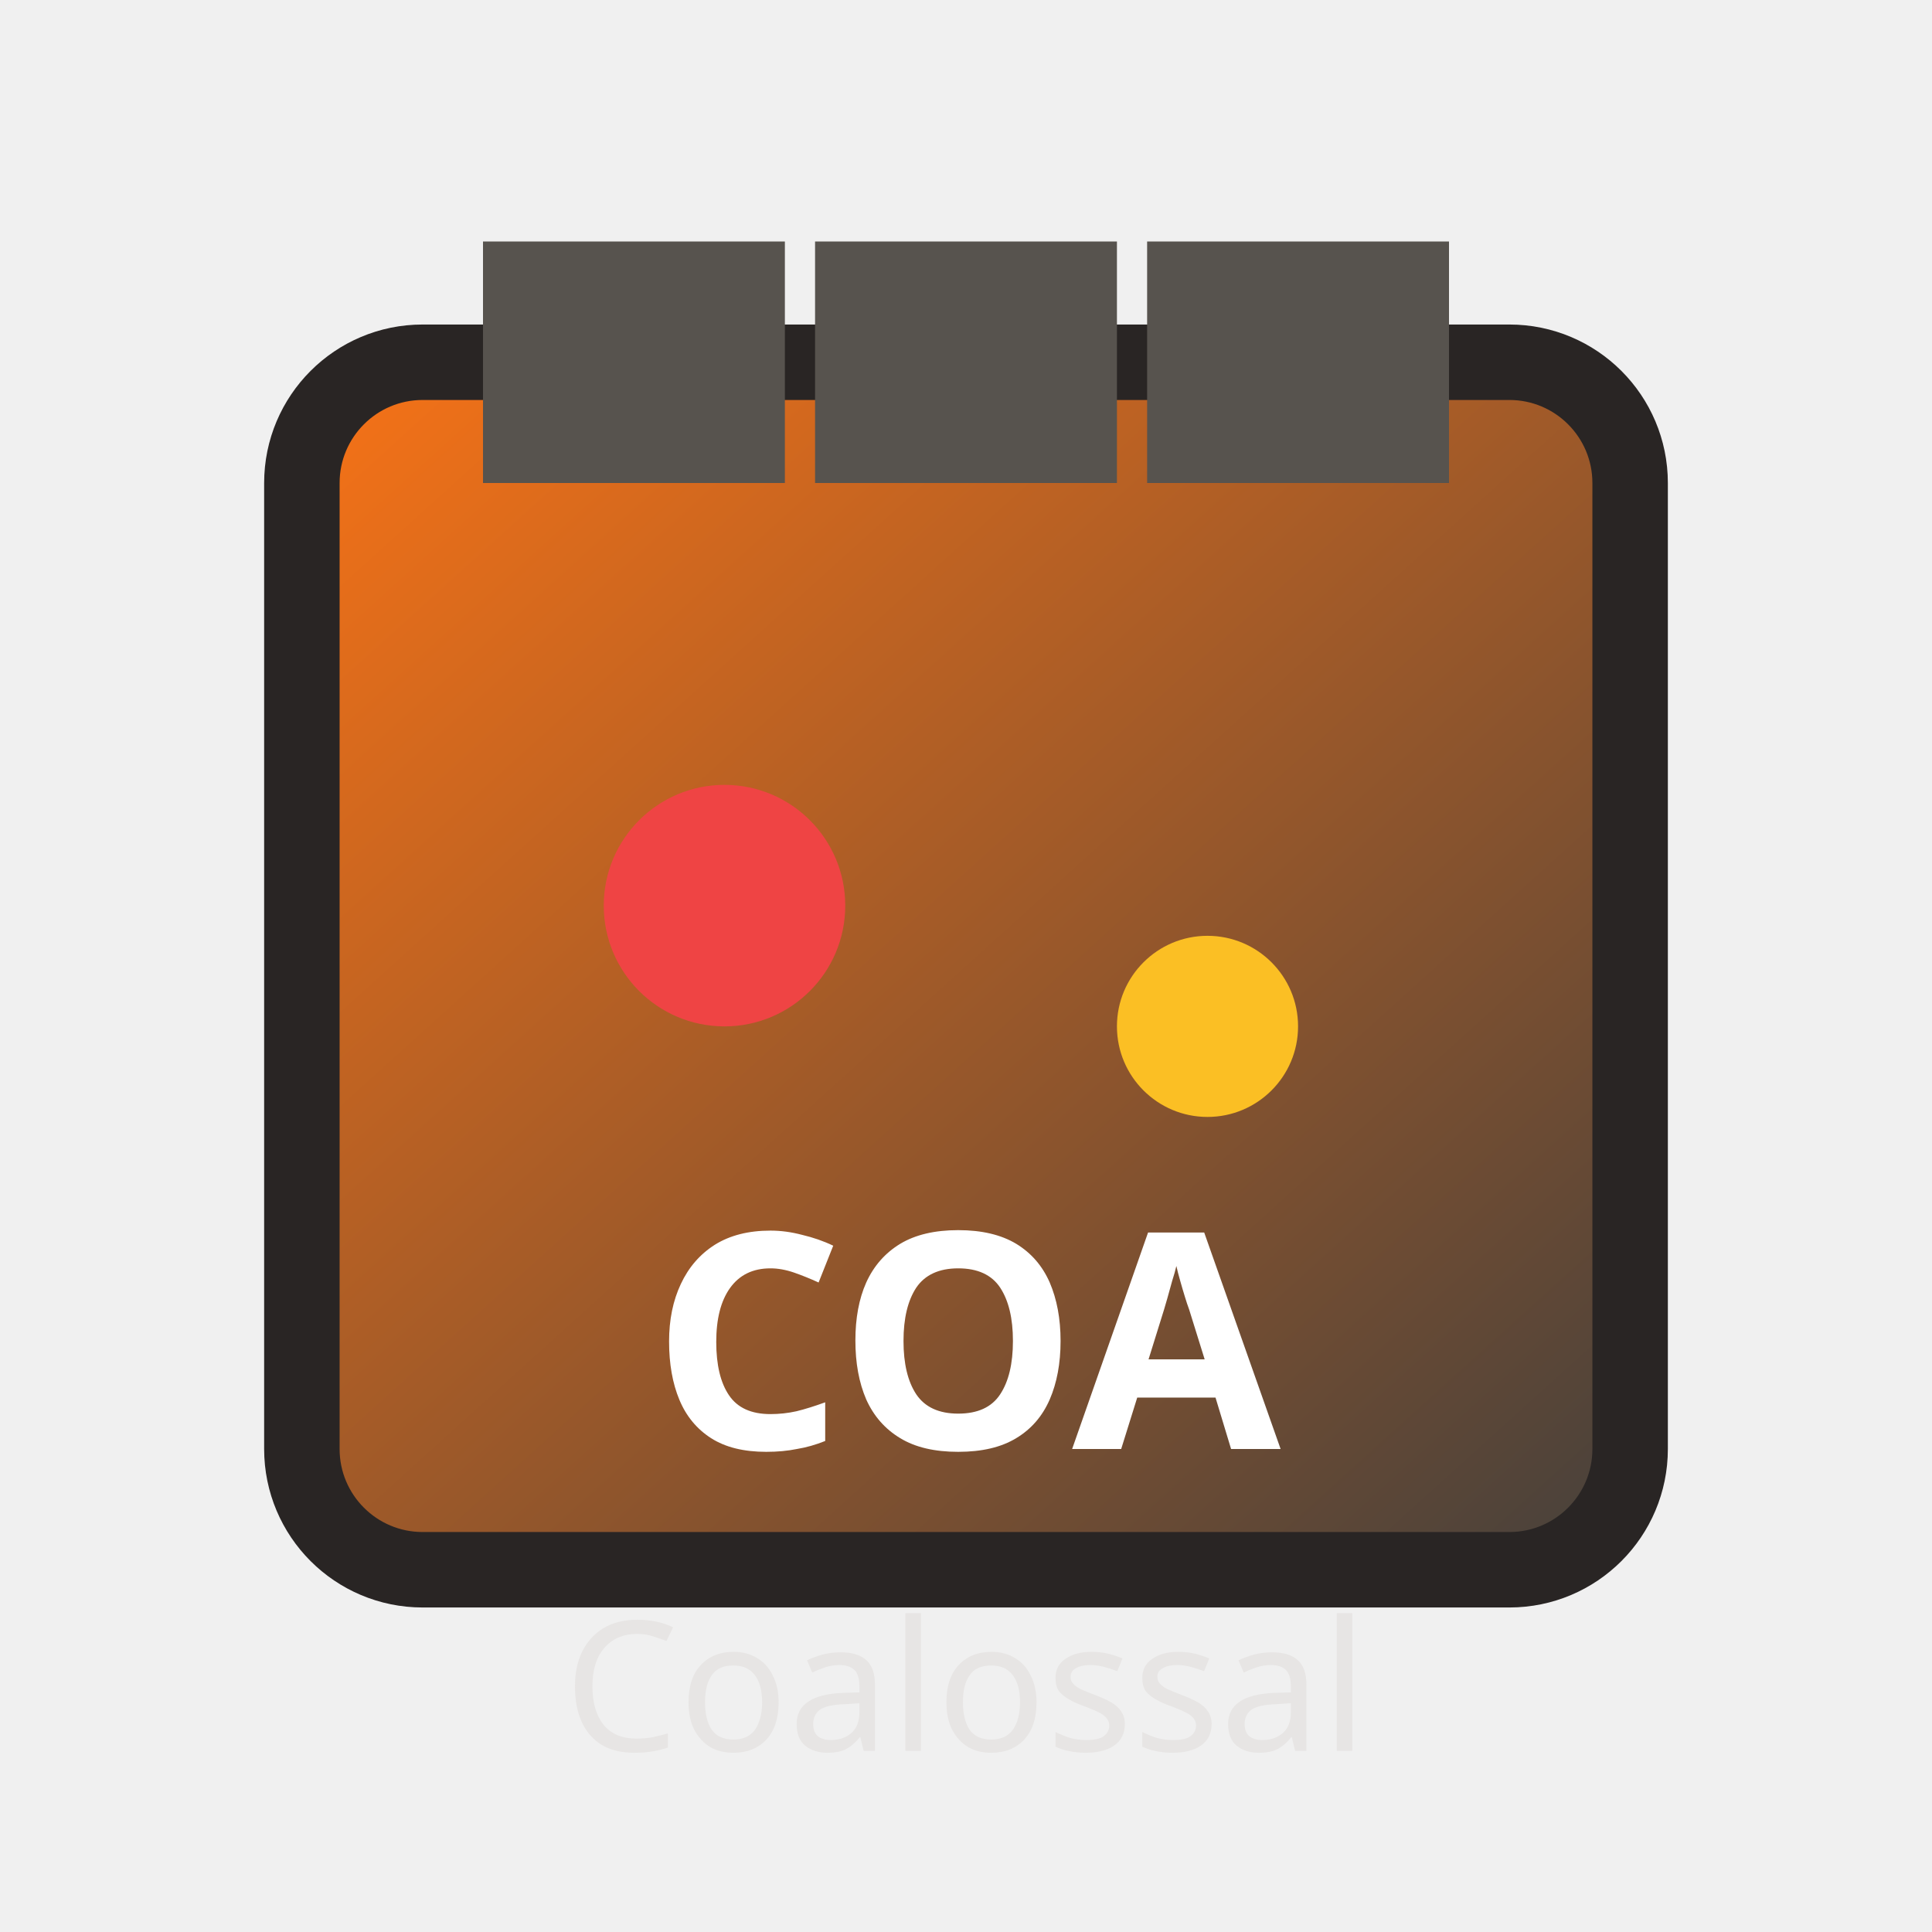
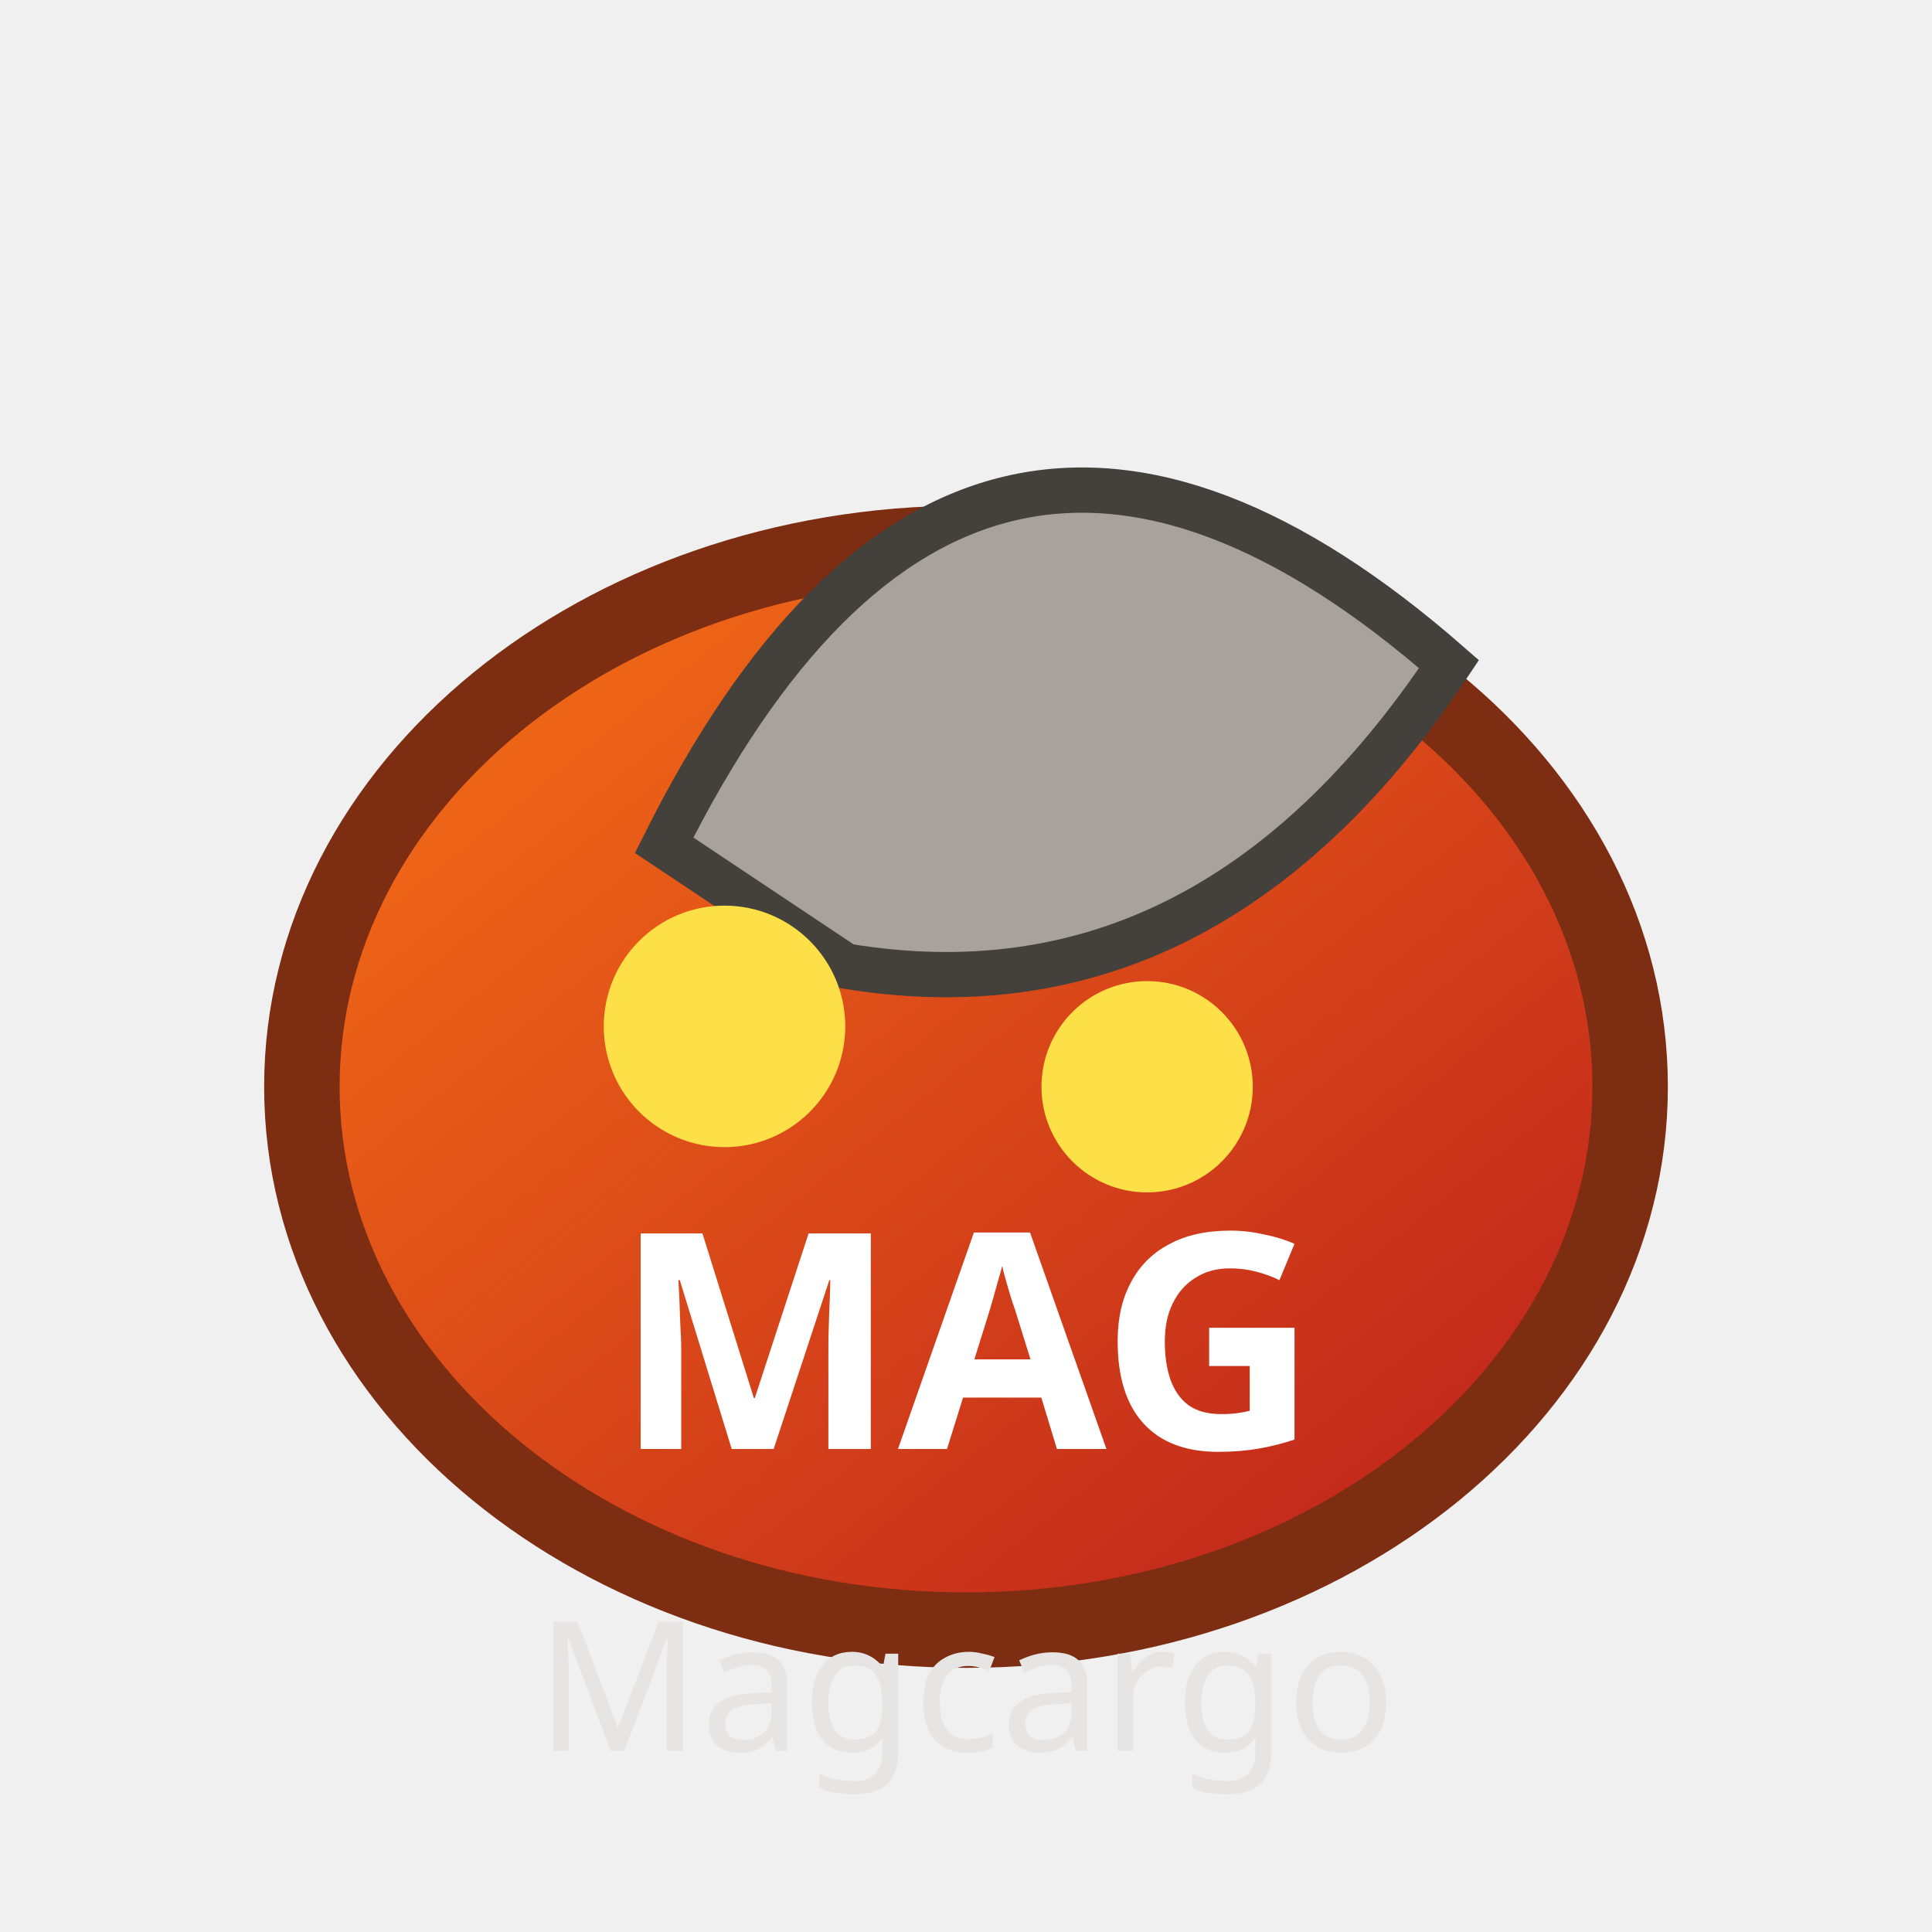
- <svg xmlns="http://www.w3.org/2000/svg" viewBox="0 0 64 64" role="img" aria-label="Coalossal">
+ <svg xmlns="http://www.w3.org/2000/svg" viewBox="0 0 64 64" role="img" aria-label="Magcargo">
  <defs>
    <linearGradient id="g" x1="0" y1="0" x2="1" y2="1">
      <stop offset="0%" stop-color="#f97316" />
-       <stop offset="100%" stop-color="#44403c" />
+       <stop offset="100%" stop-color="#b91c1c" />
    </linearGradient>
  </defs>
-   <rect x="10" y="12" width="44" height="40" rx="4" fill="url(#g)" stroke="#292524" stroke-width="2.5" />
-   <rect x="16" y="8" width="10" height="8" fill="#57534e" />
-   <rect x="27" y="8" width="10" height="8" fill="#57534e" />
-   <rect x="38" y="8" width="10" height="8" fill="#57534e" />
-   <circle cx="24" cy="30" r="4" fill="#ef4444" />
-   <circle cx="40" cy="34" r="3" fill="#fbbf24" />
-   <text x="32" y="48" text-anchor="middle" font-family="system-ui,sans-serif" font-size="10" font-weight="700" fill="#fff">COA</text>
-   <text x="32" y="58" text-anchor="middle" font-family="system-ui,sans-serif" font-size="6" fill="#e7e5e4">Coalossal</text>
+   <ellipse cx="32" cy="36" rx="22" ry="18" fill="url(#g)" stroke="#7c2d12" stroke-width="2.5" />
+   <path d="M22 28 Q32 8 48 22 Q40 34 28 32 Z" fill="#a8a29e" stroke="#44403c" stroke-width="1.5" />
+   <circle cx="24" cy="34" r="4" fill="#fde047" />
+   <circle cx="38" cy="36" r="3.5" fill="#fde047" />
+   <text x="32" y="48" text-anchor="middle" font-family="system-ui,sans-serif" font-size="10" font-weight="700" fill="#fff">MAG</text>
+   <text x="32" y="58" text-anchor="middle" font-family="system-ui,sans-serif" font-size="6" fill="#e7e5e4">Magcargo</text>
</svg>
